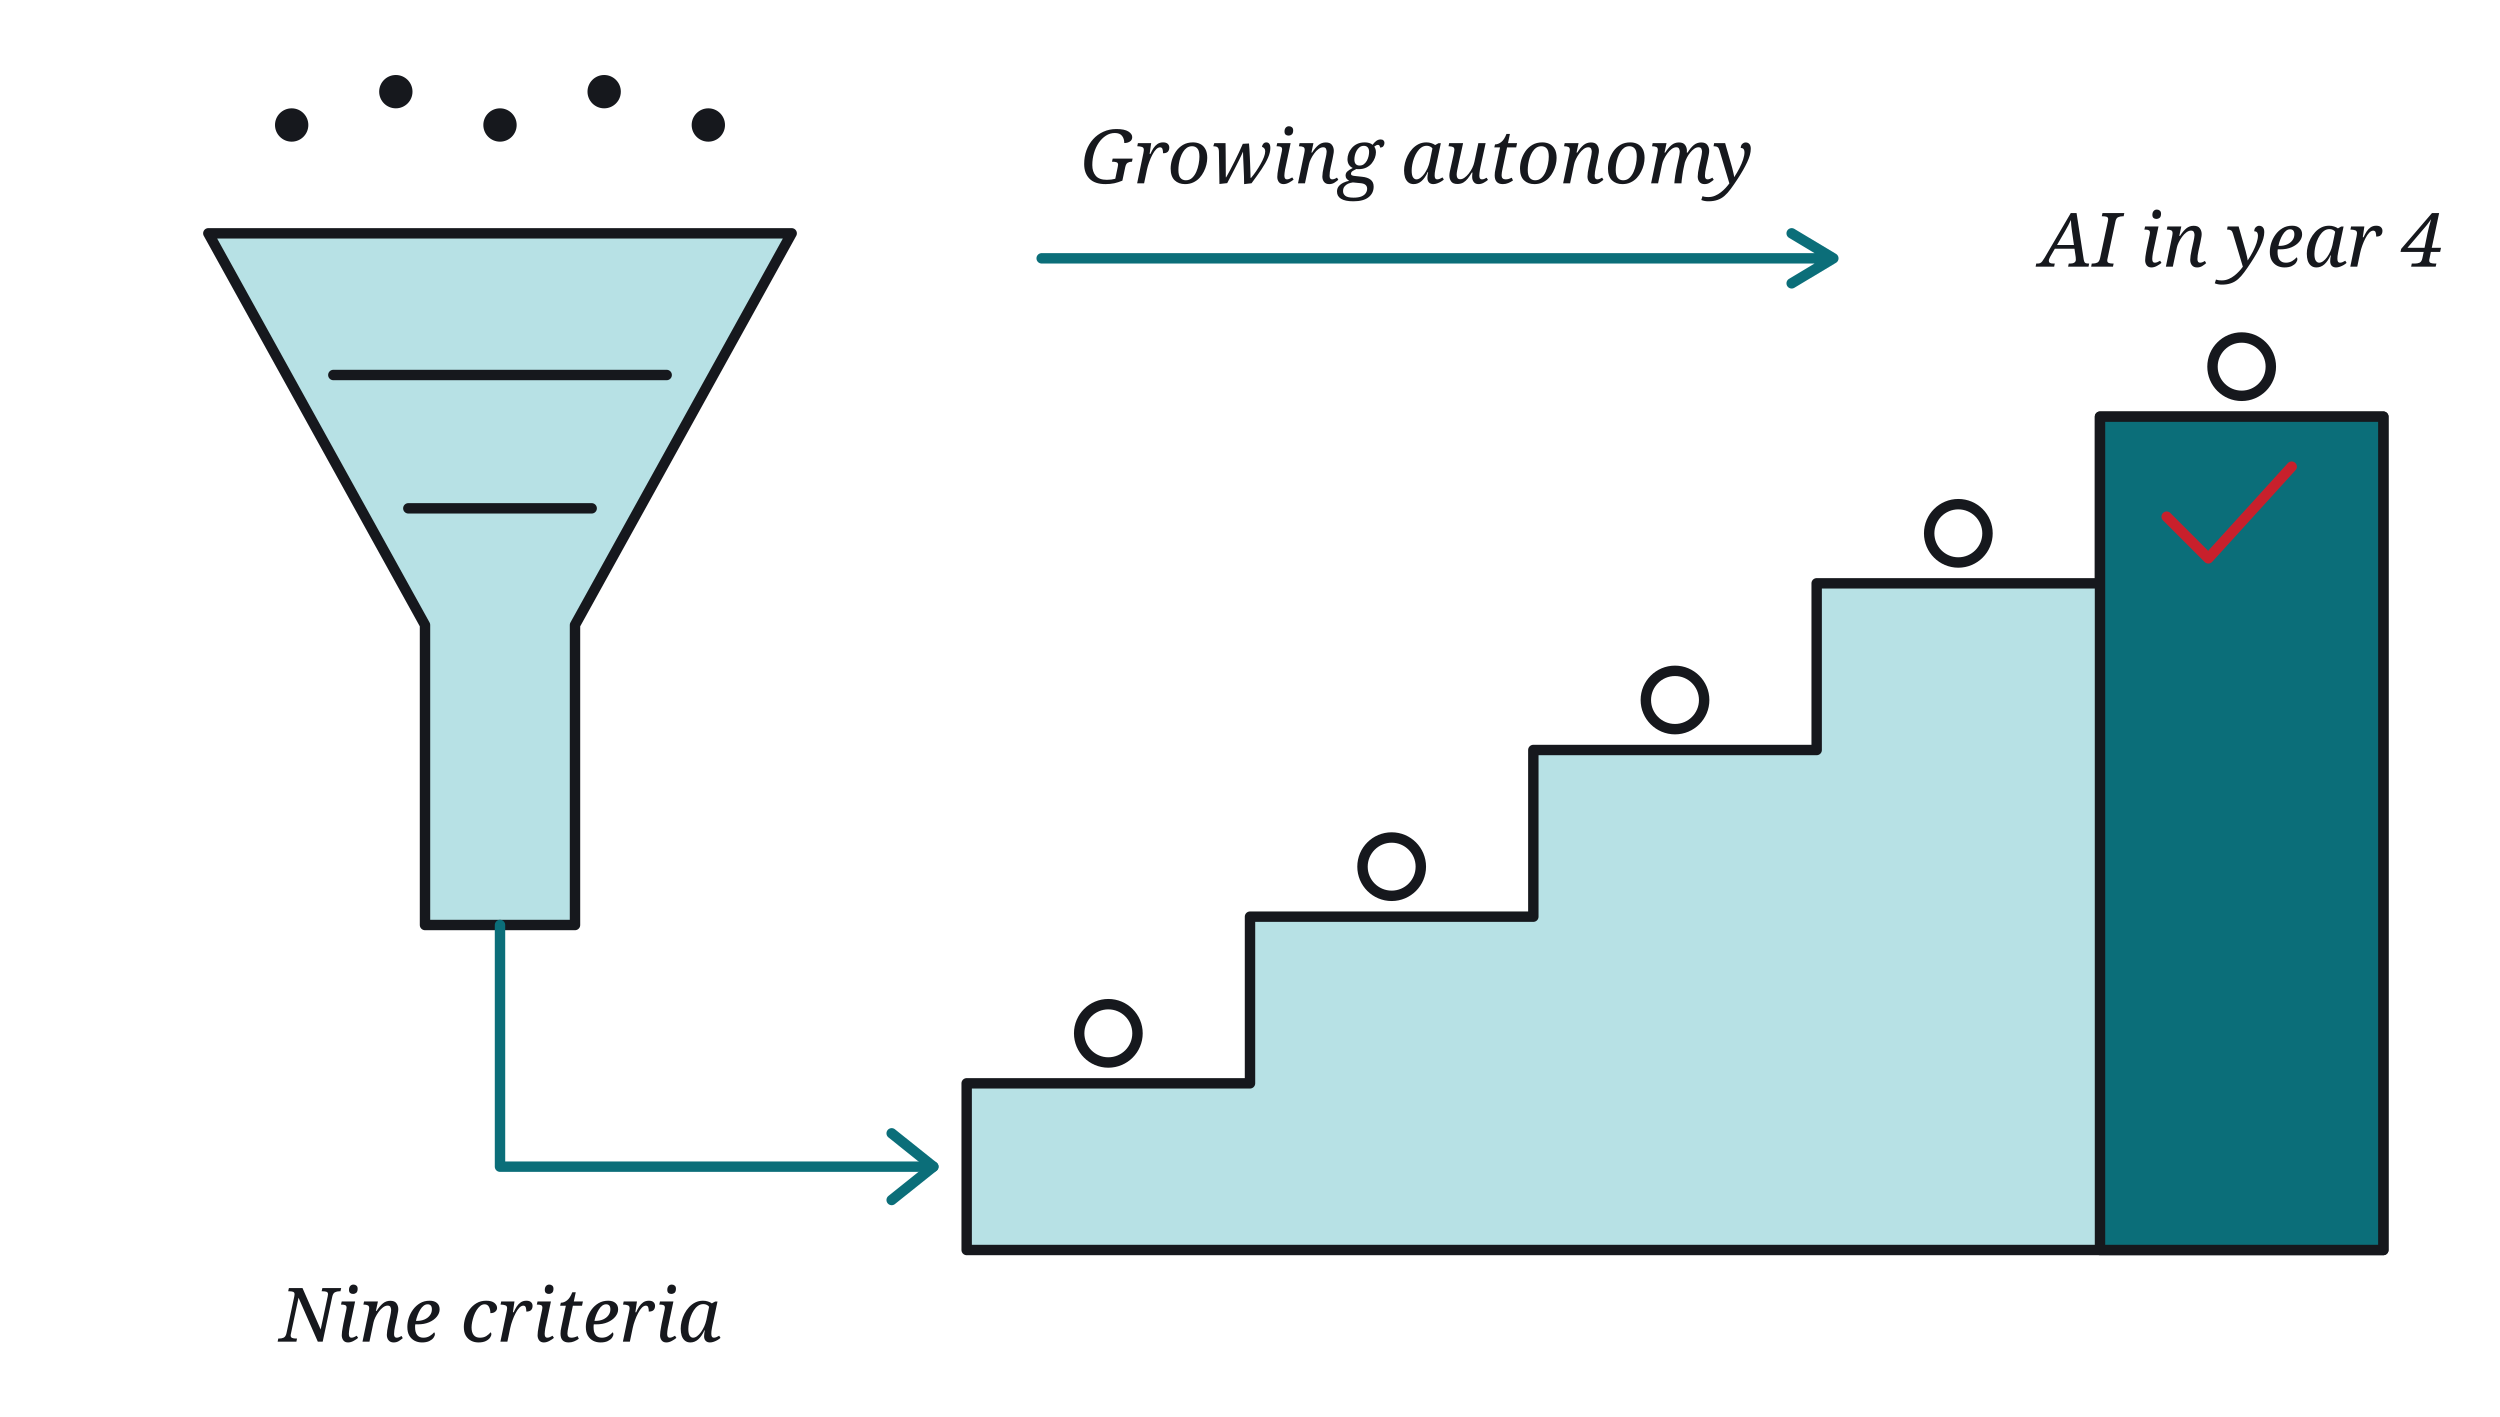
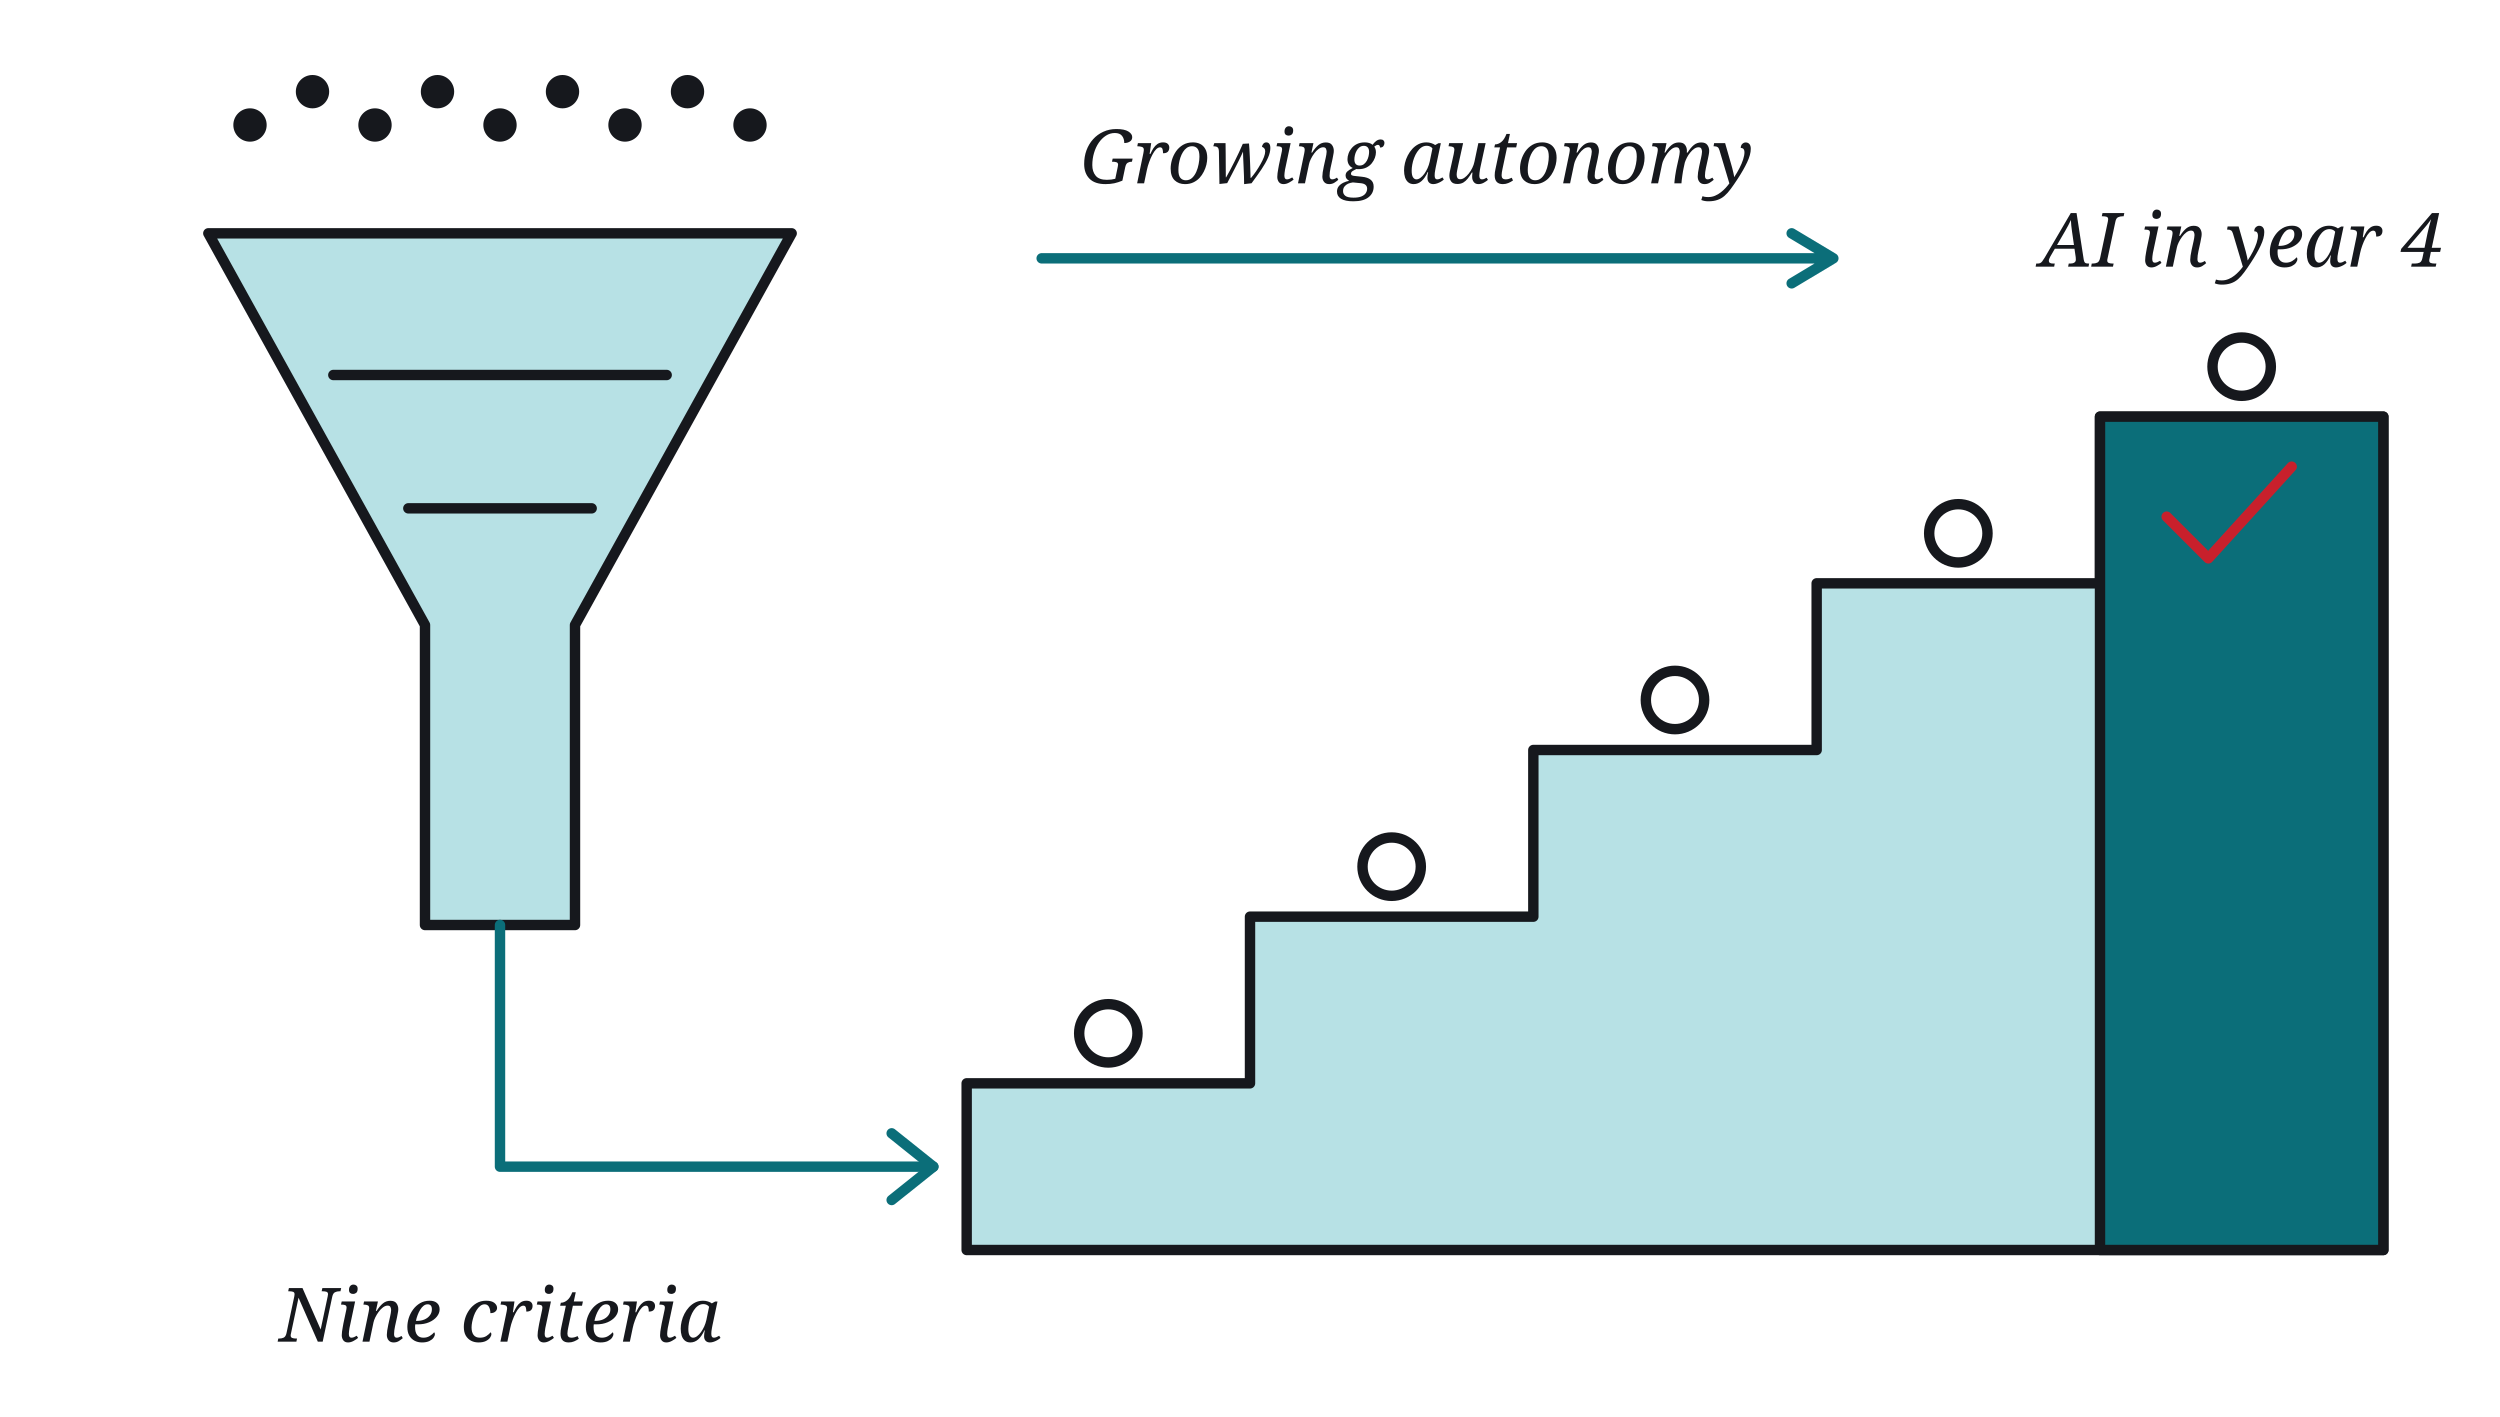
<svg xmlns="http://www.w3.org/2000/svg" class="ilu-d" viewBox="0 0 600 340">
  <style>svg.ilu-d{background:var(--sec-tinte,#e0f2f3)}.ilu-d .t{stroke: var(--ilu-tinta,#16181d); fill: none; stroke-width: 2.5; stroke-linecap: round; stroke-linejoin: round;}.ilu-d .a{stroke: var(--ilu-azul,#0b6e79); fill: none; stroke-width: 2.5; stroke-linecap: round; stroke-linejoin: round;}.ilu-d .r{stroke: var(--ilu-rojo,#c8202c); fill: none; stroke-width: 2.5; stroke-linecap: round; stroke-linejoin: round;}.ilu-d .fa{fill: var(--ilu-relleno,#b7e1e5); stroke: none;}.ilu-d .ft{fill: var(--ilu-tinta,#16181d); stroke: none;}.ilu-d .fz{fill: var(--ilu-azul,#0b6e79); stroke: none;}.ilu-d .lbl{fill: var(--ilu-tinta,#16181d); font-family: 'Newsreader', Georgia, serif; font-style: italic; font-size: 18px;}.ilu-d .num{fill: var(--ilu-tinta,#16181d); font-family: 'Newsreader', Georgia, serif; font-size: 34px; font-weight: 600;}.ilu-d .num-tres{font-size: 38px; font-weight: 700;}.ilu-d .nom-chatgpt{fill: var(--c-herramientas,#1c3faa);}.ilu-d .nom-vce{fill: var(--c-comunidad,#1d7547);}.ilu-d .nom-edumedia{fill: var(--c-multimedia,#a8206f);}.ilu-d .total{fill: var(--ilu-tinta,#16181d); font-family: 'Newsreader', Georgia, serif; font-size: 60px; font-weight: 700;}.ilu-d g.li2{stroke-width: 1.25;}.ilu-d g.li3{stroke-width: 0.833;}.ilu-d g.li4{stroke-width: 0.625;}</style>
-   <circle class="ft" cx="70" cy="30" r="4" />
-   <circle class="ft" cx="95" cy="22" r="4" />
+   <circle class="ft" cx="60" cy="30" r="4" />
+   <circle class="ft" cx="75" cy="22" r="4" />
+   <circle class="ft" cx="90" cy="30" r="4" />
+   <circle class="ft" cx="105" cy="22" r="4" />
  <circle class="ft" cx="120" cy="30" r="4" />
-   <circle class="ft" cx="145" cy="22" r="4" />
-   <circle class="ft" cx="170" cy="30" r="4" />
+   <circle class="ft" cx="135" cy="22" r="4" />
+   <circle class="ft" cx="150" cy="30" r="4" />
+   <circle class="ft" cx="165" cy="22" r="4" />
+   <circle class="ft" cx="180" cy="30" r="4" />
  <path class="fa" d="M50 56 H190 L138 150 V222 L102 222 V150 Z" />
  <path class="t" d="M50 56 H190 L138 150 V222 L102 222 V150 Z" />
  <path class="t" d="M80 90 H160 M98 122 H142" />
  <path class="a" d="M120 222 V280 H224" />
  <path class="a" d="M214 272 L224 280 L214 288" />
  <text class="lbl" x="120" y="322" text-anchor="middle">Nine criteria</text>
  <path class="fa" d="M232 300 V260 H300 V220 H368 V180 H436 V140 H504 V100 H572 V300 Z" />
  <path class="t" d="M232 300 V260 H300 V220 H368 V180 H436 V140 H504 V100 H572 V300 Z" />
  <rect class="fz" x="504" y="100" width="68" height="200" />
  <path class="t" d="M504 100 H572 V300 H504 Z" />
  <circle class="t" cx="266" cy="248" r="7" />
  <circle class="t" cx="334" cy="208" r="7" />
  <circle class="t" cx="402" cy="168" r="7" />
  <circle class="t" cx="470" cy="128" r="7" />
  <circle class="t" cx="538" cy="88" r="7" />
  <text class="lbl" x="340" y="44" text-anchor="middle">Growing autonomy</text>
  <path class="a" d="M250 62 H440 M430 56 L440 62 L430 68" />
  <text class="lbl" x="538" y="64" text-anchor="middle">AI in year 4</text>
  <path class="r" d="M520 124 l10 10 l20 -22" />
</svg>
